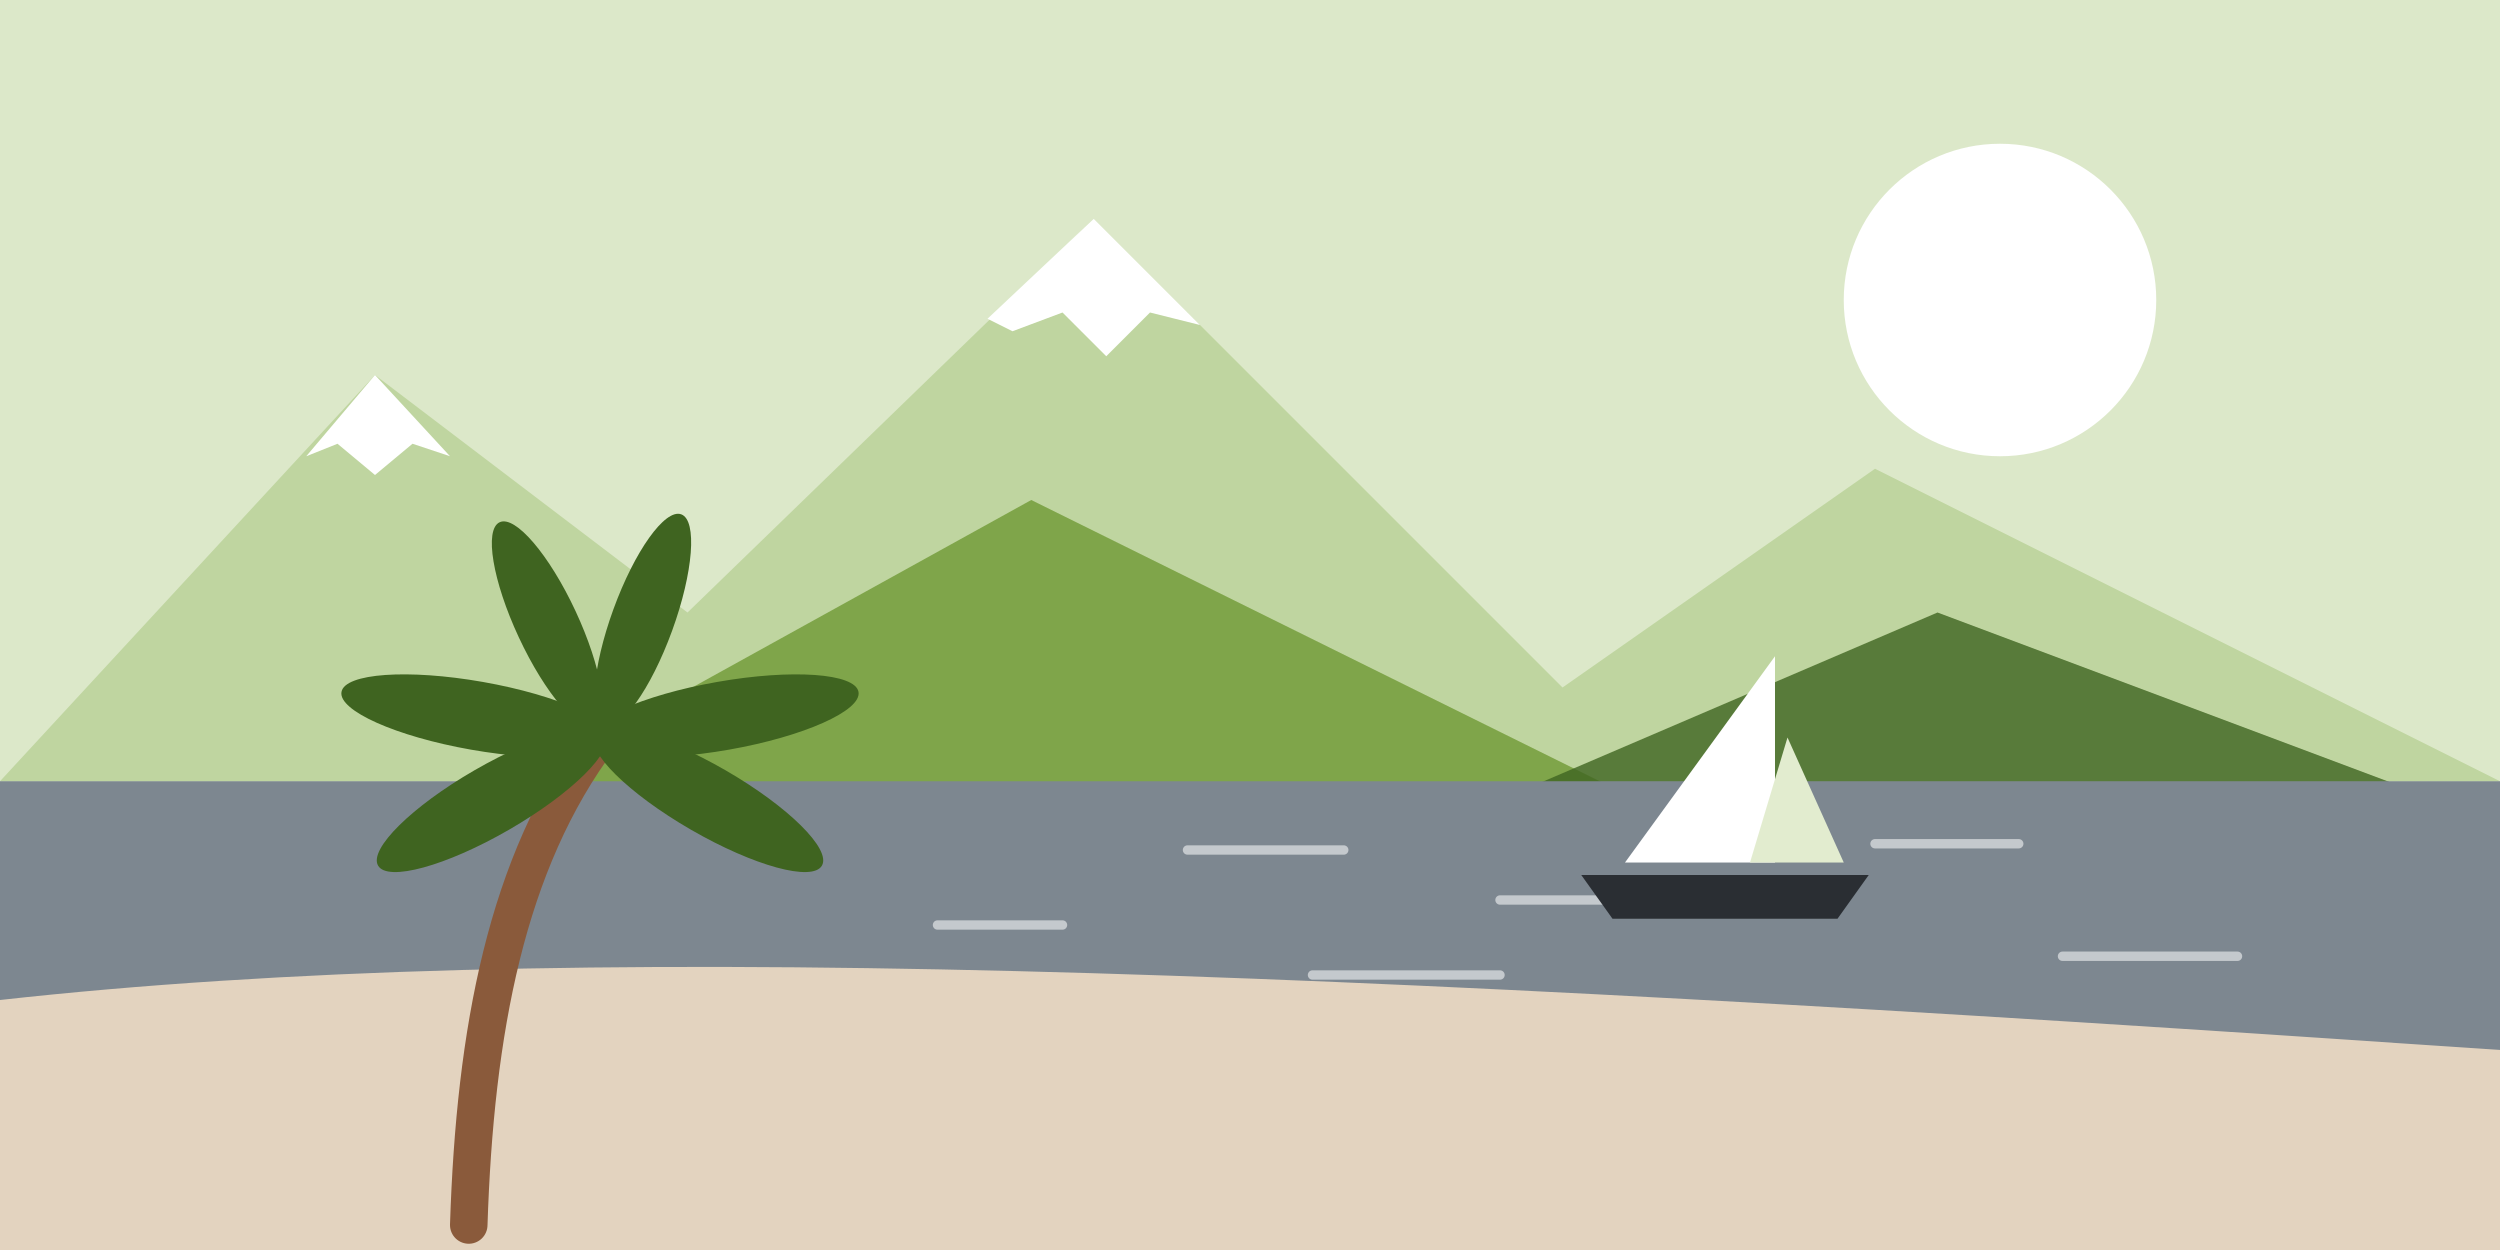
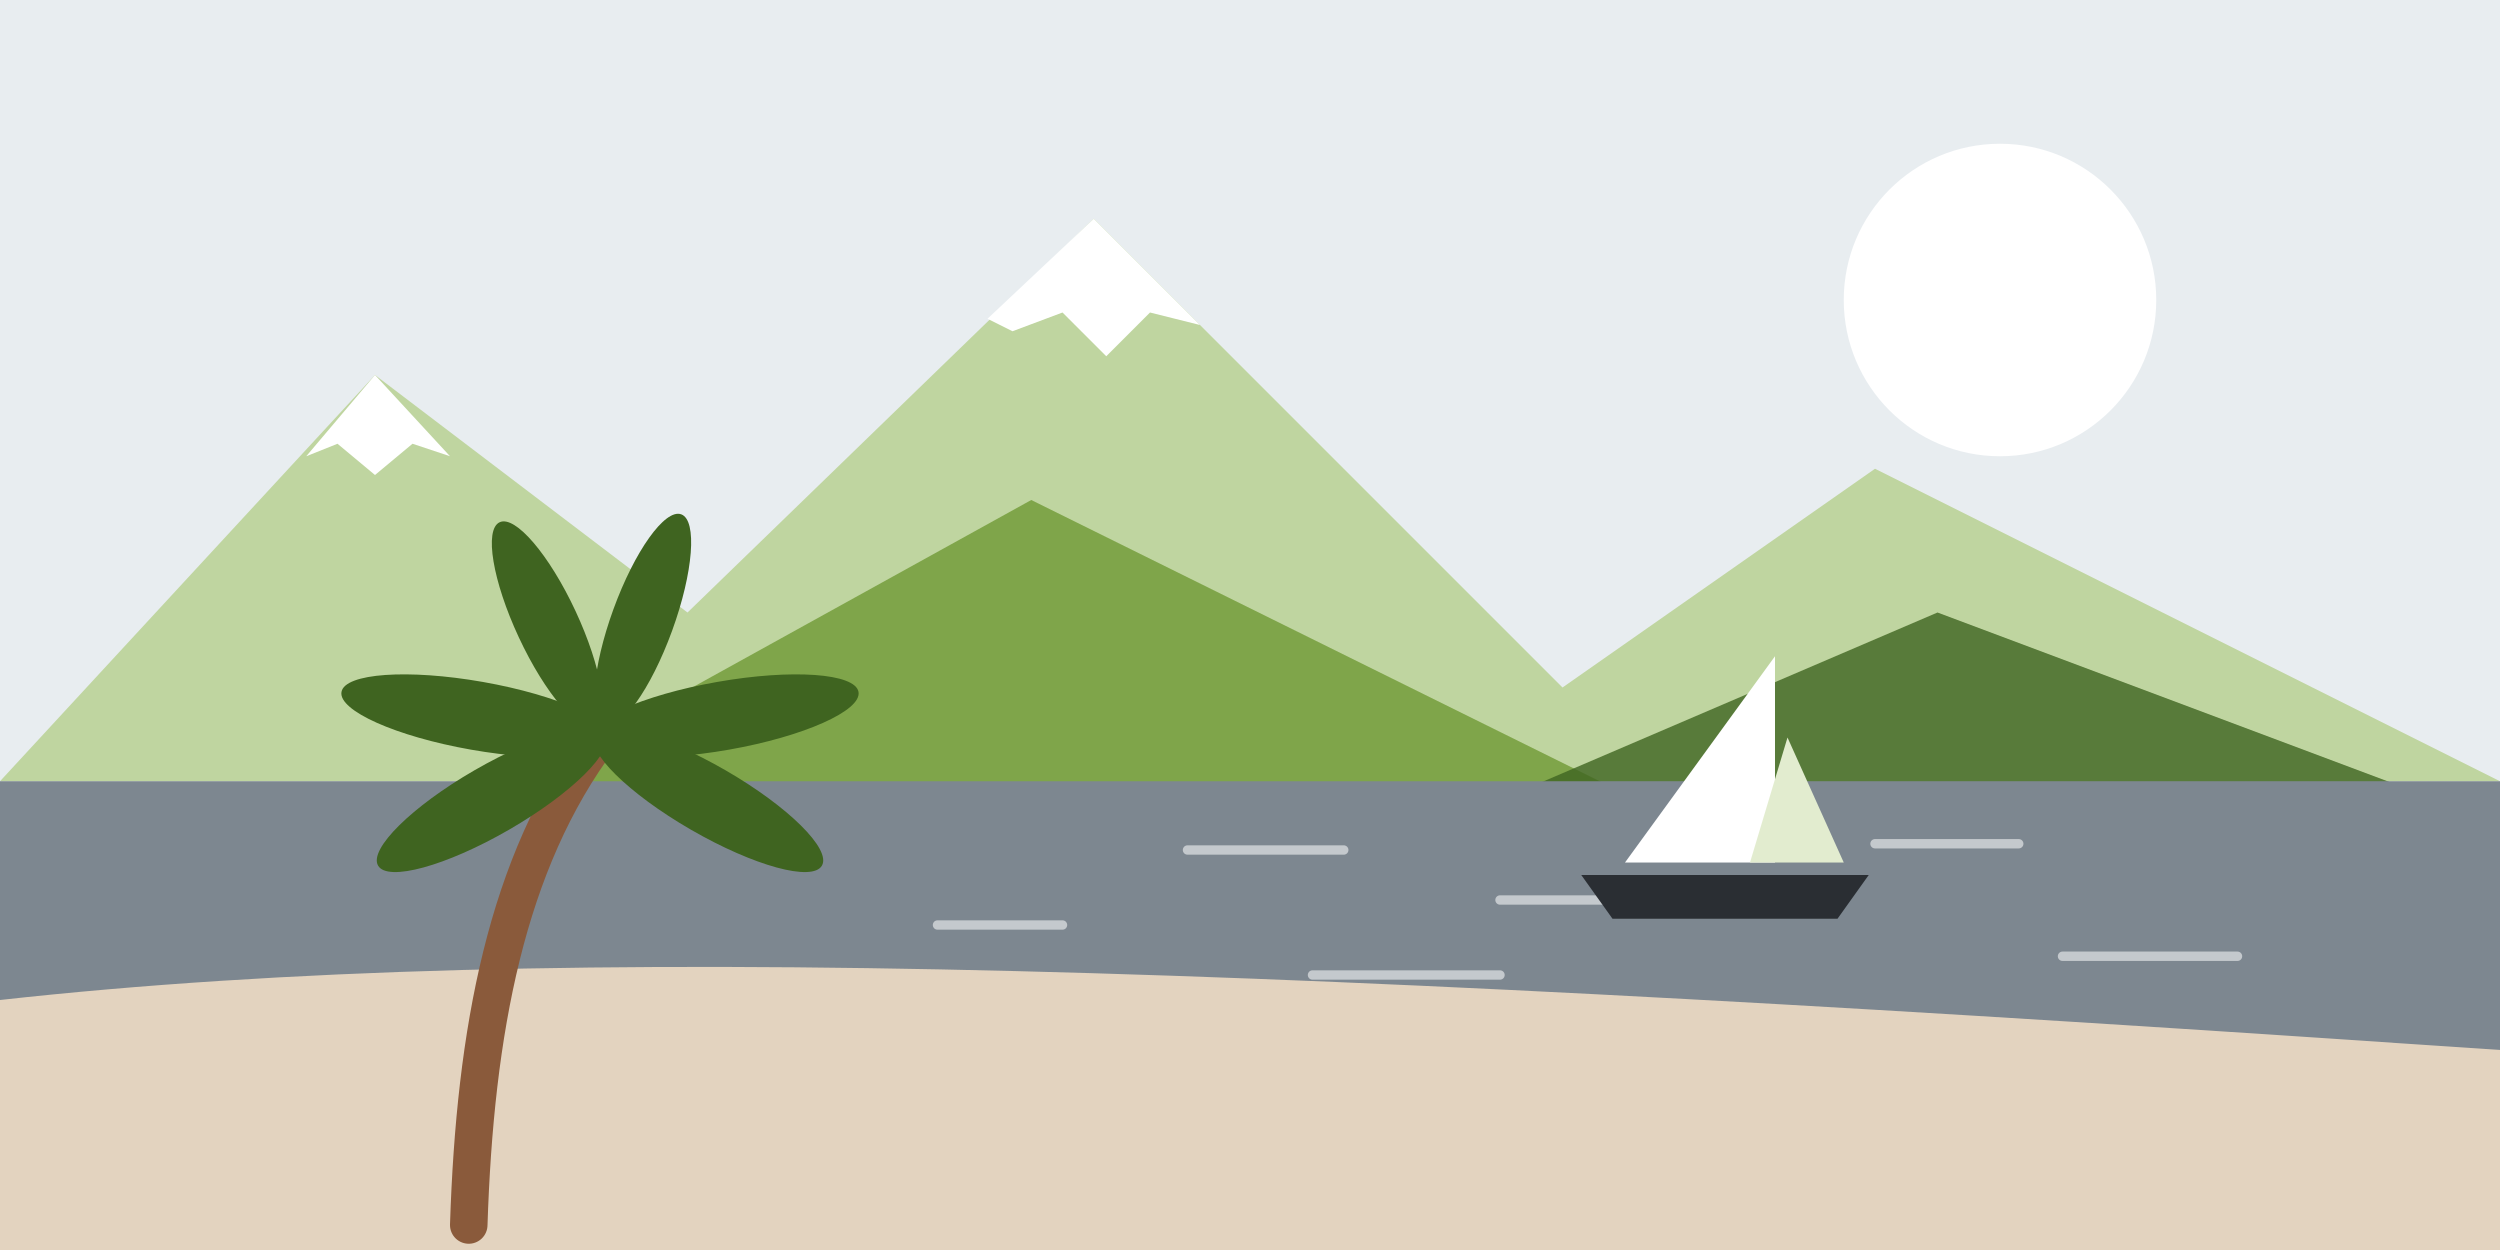
<svg xmlns="http://www.w3.org/2000/svg" viewBox="0 0 800 400" width="800" height="400" role="img" aria-labelledby="t">
-   <rect width="800" height="400" fill="#DCE8C9" />
+   <rect width="800" height="400" fill="#E8EDF0" />
  <circle cx="640" cy="96" r="50" fill="#FFFFFF" />
  <path d="M0 250 120 120 220 196 350 70 500 220 600 150 800 250Z" fill="#BFD5A0" />
  <path d="M350 70 384 104 368 100 354 114 340 100 324 106 316 102Z" fill="#FFFFFF" />
  <path d="M120 120 144 146 132 142 120 152 108 142 98 146Z" fill="#FFFFFF" />
  <path d="M160 254 330 160 520 254Z" fill="#7FA54A" />
  <path d="M480 256 620 196 780 256Z" fill="#3F6420" opacity=".8" />
  <rect y="250" width="800" height="86" fill="#7D8790" />
  <g fill="none" stroke="#FFFFFF" stroke-width="3" stroke-linecap="round" opacity=".55">
    <path d="M380 272h50M480 288h70M600 270h46M420 312h60M660 306h56M300 296h40" />
  </g>
  <path d="M520 276 568 210V276Z" fill="#FFFFFF" />
  <path d="M560 276 572 236 590 276Z" fill="#E2ECCF" />
  <path d="M506 280H598L588 294H516Z" fill="#2A2E33" />
  <path d="M0 400V320C180 300 420 310 800 336V400Z" fill="#E3D3BF" />
  <path d="M150 392C152 330 162 276 192 236" fill="none" stroke="#8A5A3B" stroke-width="12" stroke-linecap="round" />
  <g fill="#3F6420">
    <ellipse cx="232" cy="236" rx="44" ry="11" transform="rotate(-10 192 236)" />
    <ellipse cx="232" cy="236" rx="42" ry="11" transform="rotate(30 192 236)" />
    <ellipse cx="232" cy="236" rx="42" ry="11" transform="rotate(150 192 236)" />
    <ellipse cx="232" cy="236" rx="44" ry="11" transform="rotate(190 192 236)" />
    <ellipse cx="232" cy="236" rx="36" ry="10" transform="rotate(-70 192 236)" />
    <ellipse cx="232" cy="236" rx="36" ry="10" transform="rotate(-115 192 236)" />
  </g>
</svg>
